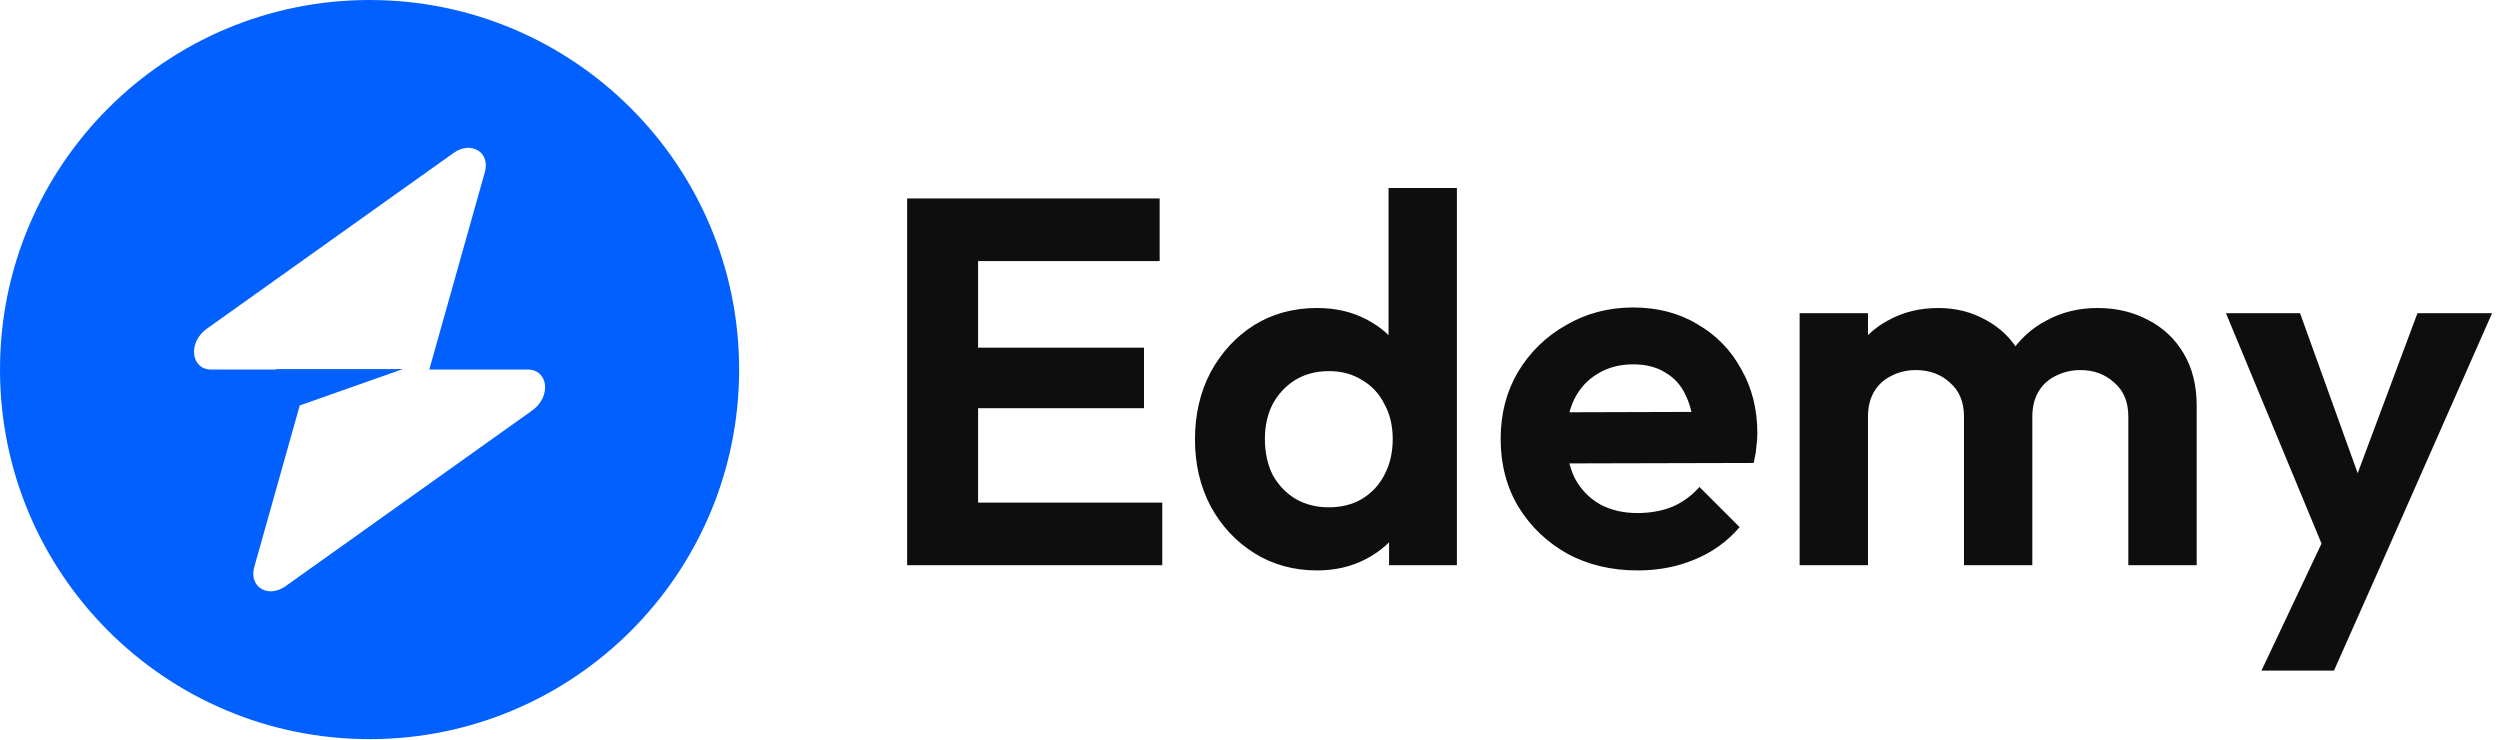
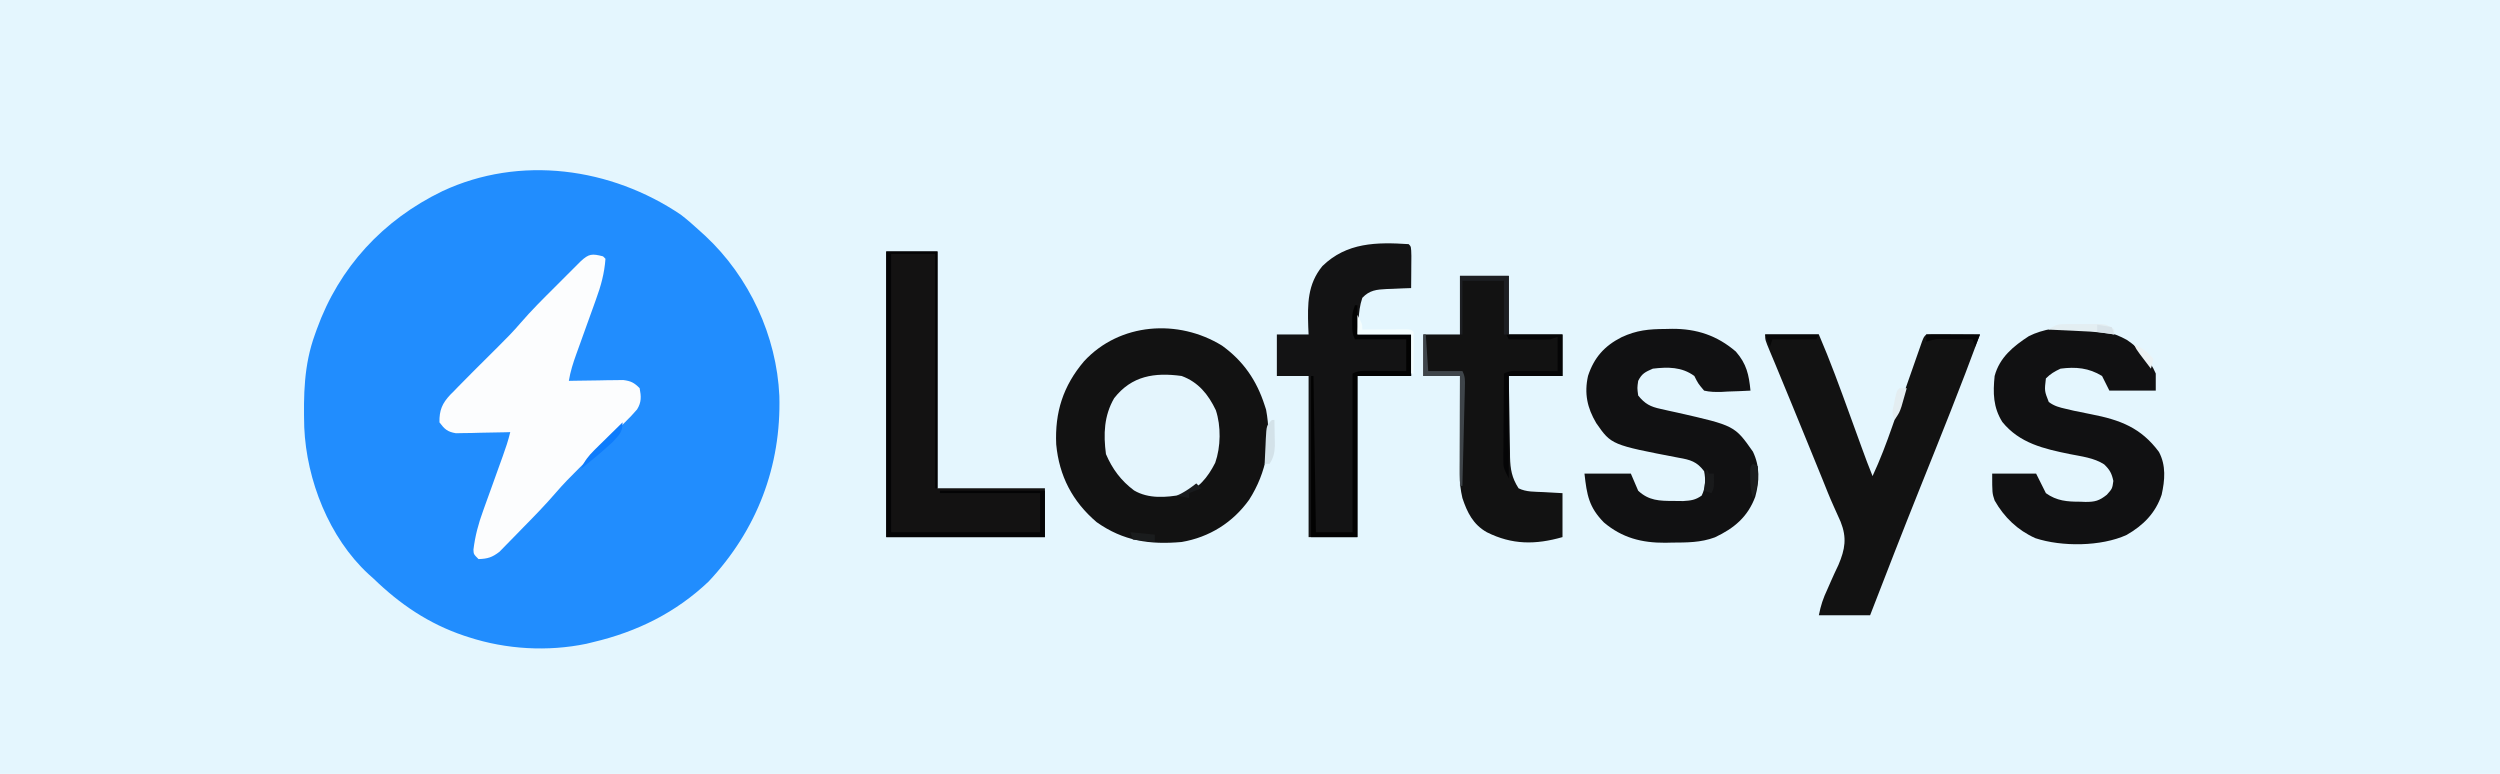
- <svg xmlns="http://www.w3.org/2000/svg" width="115" height="34" viewBox="0 0 115 34" fill="none">
-   <path fill-rule="evenodd" clip-rule="evenodd" d="M17 34C26.389 34 34 26.389 34 17C34 7.611 26.389 0 17 0C7.611 0 0 7.611 0 17C0 26.389 7.611 34 17 34ZM22.303 7.919C22.562 7.002 21.672 6.46 20.859 7.039L9.514 15.121C8.633 15.749 8.771 17 9.722 17H12.71V16.977H18.532L13.788 18.651L11.697 26.081C11.438 26.998 12.328 27.54 13.141 26.961L24.486 18.879C25.367 18.251 25.229 17 24.278 17H19.747L22.303 7.919Z" fill="#0260FF" />
-   <path d="M41.728 26V9.128H44.992V26H41.728ZM44.128 26V23.12H53.464V26H44.128ZM44.128 18.776V15.992H52.624V18.776H44.128ZM44.128 12.008V9.128H53.344V12.008H44.128ZM60.585 26.24C59.513 26.24 58.553 25.976 57.705 25.448C56.857 24.92 56.185 24.2 55.689 23.288C55.209 22.376 54.969 21.352 54.969 20.216C54.969 19.064 55.209 18.032 55.689 17.12C56.185 16.208 56.849 15.488 57.681 14.96C58.529 14.432 59.497 14.168 60.585 14.168C61.417 14.168 62.161 14.336 62.817 14.672C63.489 15.008 64.025 15.48 64.425 16.088C64.841 16.68 65.065 17.352 65.097 18.104V22.232C65.065 22.984 64.849 23.664 64.449 24.272C64.049 24.88 63.513 25.36 62.841 25.712C62.169 26.064 61.417 26.24 60.585 26.24ZM61.113 23.336C61.705 23.336 62.217 23.208 62.649 22.952C63.097 22.68 63.441 22.312 63.681 21.848C63.937 21.368 64.065 20.816 64.065 20.192C64.065 19.584 63.937 19.048 63.681 18.584C63.441 18.104 63.097 17.736 62.649 17.48C62.217 17.208 61.713 17.072 61.137 17.072C60.545 17.072 60.025 17.208 59.577 17.48C59.145 17.752 58.801 18.12 58.545 18.584C58.305 19.048 58.185 19.584 58.185 20.192C58.185 20.816 58.305 21.368 58.545 21.848C58.801 22.312 59.153 22.68 59.601 22.952C60.049 23.208 60.553 23.336 61.113 23.336ZM67.017 26H63.897V22.88L64.401 20.048L63.873 17.264V8.648H67.017V26ZM75.342 26.24C74.126 26.24 73.046 25.984 72.102 25.472C71.158 24.944 70.406 24.224 69.846 23.312C69.302 22.4 69.03 21.36 69.03 20.192C69.03 19.04 69.294 18.016 69.822 17.12C70.366 16.208 71.102 15.488 72.03 14.96C72.958 14.416 73.99 14.144 75.126 14.144C76.246 14.144 77.23 14.4 78.078 14.912C78.942 15.408 79.614 16.096 80.094 16.976C80.59 17.84 80.838 18.824 80.838 19.928C80.838 20.136 80.822 20.352 80.79 20.576C80.774 20.784 80.734 21.024 80.67 21.296L70.926 21.32V18.968L79.206 18.944L77.934 19.928C77.902 19.24 77.774 18.664 77.55 18.2C77.342 17.736 77.03 17.384 76.614 17.144C76.214 16.888 75.718 16.76 75.126 16.76C74.502 16.76 73.958 16.904 73.494 17.192C73.03 17.464 72.67 17.856 72.414 18.368C72.174 18.864 72.054 19.456 72.054 20.144C72.054 20.848 72.182 21.464 72.438 21.992C72.71 22.504 73.094 22.904 73.59 23.192C74.086 23.464 74.662 23.6 75.318 23.6C75.91 23.6 76.446 23.504 76.926 23.312C77.406 23.104 77.822 22.8 78.174 22.4L80.022 24.248C79.462 24.904 78.774 25.4 77.958 25.736C77.158 26.072 76.286 26.24 75.342 26.24ZM82.783 26V14.408H85.927V26H82.783ZM90.343 26V19.16C90.343 18.488 90.127 17.968 89.695 17.6C89.279 17.216 88.759 17.024 88.135 17.024C87.719 17.024 87.343 17.112 87.007 17.288C86.671 17.448 86.407 17.688 86.215 18.008C86.023 18.328 85.927 18.712 85.927 19.16L84.703 18.56C84.703 17.664 84.895 16.888 85.279 16.232C85.679 15.576 86.215 15.072 86.887 14.72C87.559 14.352 88.319 14.168 89.167 14.168C89.967 14.168 90.695 14.352 91.351 14.72C92.007 15.072 92.527 15.576 92.911 16.232C93.295 16.872 93.487 17.648 93.487 18.56V26H90.343ZM97.903 26V19.16C97.903 18.488 97.687 17.968 97.255 17.6C96.839 17.216 96.319 17.024 95.695 17.024C95.295 17.024 94.919 17.112 94.567 17.288C94.231 17.448 93.967 17.688 93.775 18.008C93.583 18.328 93.487 18.712 93.487 19.16L91.687 18.728C91.751 17.8 91.999 17 92.431 16.328C92.863 15.64 93.431 15.112 94.135 14.744C94.839 14.36 95.623 14.168 96.487 14.168C97.351 14.168 98.127 14.352 98.815 14.72C99.503 15.072 100.047 15.584 100.447 16.256C100.847 16.928 101.047 17.728 101.047 18.656V26H97.903ZM107.243 26.096L102.395 14.408H105.803L109.019 23.336H107.867L111.203 14.408H114.635L109.475 26.096H107.243ZM104.027 30.848L107.555 23.384L109.475 26.096L107.363 30.848H104.027Z" fill="#0E0E0E" />
+ <svg xmlns="http://www.w3.org/2000/svg" version="1.1" width="1024" height="317">
+   <path d="M0 0 C337.92 0 675.84 0 1024 0 C1024 104.61 1024 209.22 1024 317 C686.08 317 348.16 317 0 317 C0 212.39 0 107.78 0 0 Z " fill="#E4F6FE" transform="translate(0,0)" />
+   <path d="M0 0 C2.497 1.918 4.816 3.927 7.129 6.062 C8.103 6.946 9.078 7.829 10.082 8.738 C28.015 25.498 39.242 49.642 40.352 74.219 C41.162 103.092 31.168 129.147 11.379 150.25 C-2.034 162.991 -17.961 170.845 -35.871 175.062 C-36.785 175.288 -37.699 175.514 -38.641 175.746 C-54.548 179.046 -71.471 178.062 -86.871 173.062 C-87.839 172.749 -87.839 172.749 -88.826 172.429 C-103.204 167.587 -115.008 159.602 -125.871 149.062 C-126.898 148.146 -126.898 148.146 -127.945 147.211 C-144.069 132.322 -153.325 108.694 -154.25 87.102 C-154.572 73.912 -154.428 61.537 -149.871 49.062 C-149.624 48.368 -149.378 47.673 -149.124 46.957 C-139.959 21.528 -121.995 2.145 -97.684 -9.625 C-65.877 -24.503 -28.633 -19.322 0 0 Z " fill="#218DFE" transform="translate(278.8711,87.9375)" />
+   <path d="M0 0 C8.718 6.286 14.18 14.25 17.449 24.426 C17.739 25.309 17.739 25.309 18.035 26.211 C20.491 39.346 18.254 51.905 11.109 63.105 C4.412 72.465 -5.166 78.476 -16.551 80.426 C-29.541 81.593 -40.422 80.036 -51.363 72.301 C-61.286 63.837 -66.7 53.411 -67.926 40.465 C-68.527 27.316 -65.101 16.518 -56.551 6.426 C-41.931 -9.433 -17.898 -11.046 0 0 Z " fill="#121212" transform="translate(500.5508,141.5742)" />
+   <path d="M0 0 C0.495 0.495 0.495 0.495 1 1 C0.566 6.973 -0.852 12.1 -2.906 17.699 C-3.191 18.497 -3.476 19.295 -3.769 20.118 C-4.672 22.644 -5.585 25.166 -6.5 27.688 C-7.413 30.22 -8.324 32.754 -9.231 35.29 C-9.793 36.86 -10.36 38.43 -10.93 39.997 C-12.243 43.646 -13.382 47.155 -14 51 C-12.895 50.976 -12.895 50.976 -11.769 50.952 C-8.429 50.89 -5.09 50.851 -1.75 50.812 C-0.591 50.787 0.568 50.762 1.762 50.736 C2.877 50.727 3.992 50.717 5.141 50.707 C6.167 50.691 7.193 50.676 8.251 50.659 C11.418 51.052 12.764 51.747 15 54 C15.641 57.364 15.804 59.705 13.946 62.698 C12.401 64.526 10.77 66.199 9.062 67.875 C8.444 68.51 7.825 69.145 7.187 69.799 C5.143 71.885 3.074 73.944 1 76 C-0.49 77.49 -1.98 78.981 -3.469 80.473 C-5.655 82.661 -7.843 84.845 -10.049 87.013 C-13.258 90.18 -16.372 93.37 -19.312 96.789 C-23.546 101.698 -28.045 106.338 -32.598 110.948 C-33.581 111.948 -34.56 112.954 -35.532 113.965 C-36.959 115.446 -38.401 116.91 -39.848 118.371 C-40.693 119.237 -41.539 120.102 -42.41 120.994 C-45.38 123.295 -47.265 123.886 -51 124 C-53 122 -53 122 -53.079 120.146 C-52.389 114.519 -51.049 109.481 -49.094 104.168 C-48.809 103.369 -48.524 102.57 -48.231 101.747 C-47.33 99.224 -46.415 96.705 -45.5 94.188 C-44.587 91.651 -43.678 89.113 -42.769 86.575 C-42.206 85.003 -41.639 83.433 -41.07 81.864 C-39.89 78.598 -38.801 75.377 -38 72 C-38.736 72.021 -39.473 72.042 -40.231 72.063 C-43.571 72.147 -46.91 72.199 -50.25 72.25 C-51.409 72.284 -52.568 72.317 -53.762 72.352 C-54.877 72.364 -55.992 72.377 -57.141 72.391 C-58.167 72.412 -59.193 72.433 -60.251 72.454 C-63.733 71.879 -64.906 70.796 -67 68 C-67.091 63.057 -65.9 60.211 -62.509 56.626 C-62.011 56.13 -61.513 55.635 -61 55.125 C-60.48 54.584 -59.959 54.043 -59.423 53.486 C-57.634 51.638 -55.82 49.817 -54 48 C-53.301 47.299 -52.601 46.598 -51.88 45.875 C-45.95 39.938 -45.95 39.938 -43.053 37.088 C-39.819 33.897 -36.681 30.688 -33.727 27.234 C-29.322 22.12 -24.535 17.385 -19.755 12.625 C-18.17 11.045 -16.589 9.459 -15.01 7.873 C-14 6.864 -12.991 5.856 -11.98 4.848 C-10.618 3.487 -10.618 3.487 -9.227 2.098 C-5.794 -1.136 -4.479 -1.148 0 0 Z " fill="#FCFDFE" transform="translate(247,105)" />
+   <path d="M0 0 C7.26 0 14.52 0 22 0 C26.661 10.827 30.671 21.859 34.688 32.938 C35.702 35.73 36.718 38.523 37.735 41.315 C38.362 43.04 38.989 44.765 39.615 46.49 C41.018 50.352 42.44 54.197 44 58 C47.101 51.347 49.663 44.585 52.074 37.656 C52.444 36.606 52.813 35.556 53.193 34.474 C54.362 31.15 55.525 27.825 56.688 24.5 C57.861 21.146 59.036 17.793 60.214 14.441 C60.944 12.362 61.672 10.282 62.397 8.201 C62.725 7.269 63.052 6.337 63.389 5.377 C63.821 4.142 63.821 4.142 64.261 2.882 C65 1 65 1 66 0 C67.635 -0.087 69.273 -0.107 70.91 -0.098 C71.9 -0.094 72.889 -0.091 73.908 -0.088 C74.949 -0.08 75.99 -0.071 77.062 -0.062 C78.63 -0.056 78.63 -0.056 80.229 -0.049 C82.819 -0.037 85.41 -0.021 88 0 C80.19 21.221 71.734 42.196 63.313 63.18 C56.405 80.4 49.694 97.696 43 115 C36.07 115 29.14 115 22 115 C22.83 110.851 23.737 108.129 25.496 104.387 C25.971 103.302 26.446 102.217 26.936 101.1 C27.926 98.85 28.954 96.618 30.021 94.404 C32.775 87.912 33.537 83.275 30.906 76.672 C30.002 74.563 29.057 72.479 28.089 70.399 C26.448 66.784 24.998 63.096 23.524 59.41 C21.403 54.114 19.227 48.841 17.062 43.562 C16.185 41.419 15.308 39.275 14.432 37.131 C13.57 35.026 12.709 32.921 11.848 30.816 C11.432 29.8 11.016 28.784 10.588 27.737 C8.675 23.069 6.755 18.405 4.812 13.75 C4.316 12.559 4.316 12.559 3.811 11.344 C3.202 9.885 2.591 8.426 1.977 6.97 C0 2.223 0 2.223 0 0 Z " fill="#121212" transform="translate(723,137)" />
+   <path d="M0 0 C1.369 -0.031 1.369 -0.031 2.766 -0.062 C12.795 -0.12 21.2 2.66 28.875 9.25 C33.293 14.331 34.217 18.682 34.875 25.25 C31.792 25.425 28.711 25.531 25.625 25.625 C24.752 25.675 23.88 25.726 22.98 25.777 C20.48 25.835 18.314 25.816 15.875 25.25 C13.426 22.344 13.426 22.344 11.875 19.25 C6.713 15.473 1.033 15.538 -5.125 16.25 C-8.244 17.623 -9.615 18.23 -11.125 21.25 C-11.542 24.166 -11.542 24.166 -11.125 27.25 C-8.362 30.683 -6.139 31.845 -1.875 32.75 C-0.823 32.988 0.229 33.227 1.312 33.473 C2.488 33.729 3.664 33.986 4.875 34.25 C28.39 39.593 28.39 39.593 35.875 50.25 C38.765 56.282 38.576 62.427 36.812 68.75 C33.732 77.022 28.129 81.652 20.305 85.34 C14.501 87.514 8.816 87.465 2.688 87.5 C1.792 87.521 0.897 87.541 -0.025 87.562 C-9.686 87.618 -17.686 85.55 -25.145 79.266 C-31.293 73.008 -32.141 68.105 -33.125 59.25 C-26.855 59.25 -20.585 59.25 -14.125 59.25 C-13.135 61.56 -12.145 63.87 -11.125 66.25 C-6.784 70.32 -2.387 70.432 3.312 70.438 C5.291 70.459 5.291 70.459 7.309 70.48 C10.538 70.272 12.264 70.079 14.875 68.25 C16.44 65.121 16.572 61.639 15.875 58.25 C12.932 54.321 10.234 53.573 5.5 52.75 C-22.115 47.446 -22.115 47.446 -28.289 38.578 C-32.005 32.322 -33.279 26.386 -31.664 19.199 C-29.188 11.699 -24.953 6.944 -17.938 3.375 C-11.698 0.481 -6.798 0.037 0 0 Z " fill="#111112" transform="translate(682.125,134.75)" />
+   <path d="M0 0 C5.131 3.446 9.421 8.046 11.844 13.781 C11.844 16.091 11.844 18.401 11.844 20.781 C5.574 20.781 -0.696 20.781 -7.156 20.781 C-8.146 18.801 -9.136 16.821 -10.156 14.781 C-15.565 11.47 -20.893 10.965 -27.156 11.781 C-29.637 12.946 -31.251 13.876 -33.156 15.781 C-33.765 20.904 -33.765 20.904 -31.973 25.445 C-29.649 27.154 -27.656 27.642 -24.844 28.281 C-23.245 28.656 -23.245 28.656 -21.613 29.039 C-19.283 29.539 -16.947 30.013 -14.605 30.461 C-2.732 32.771 5.802 35.969 13.156 45.906 C16.105 51.455 15.584 57.456 14.254 63.43 C11.74 70.961 6.721 75.989 -0.121 79.906 C-10.574 84.664 -26.665 84.785 -37.469 81.219 C-44.756 77.945 -50.236 72.681 -54.156 65.781 C-55.156 62.781 -55.156 62.781 -55.156 54.781 C-49.216 54.781 -43.276 54.781 -37.156 54.781 C-35.836 57.421 -34.516 60.061 -33.156 62.781 C-28.73 65.955 -24.405 66.301 -19.094 66.281 C-18.4 66.31 -17.705 66.338 -16.99 66.367 C-13.045 66.382 -11.32 65.911 -8.199 63.438 C-5.959 60.923 -5.959 60.923 -5.531 57.781 C-6.179 54.673 -7.016 53.154 -9.306 50.977 C-13.446 48.302 -18.58 47.737 -23.344 46.781 C-33.947 44.617 -43.914 42.359 -51 33.625 C-54.773 27.609 -54.859 21.7 -54.156 14.781 C-52.133 7.2 -46.476 2.587 -40.117 -1.543 C-28.861 -7.211 -10.819 -6.115 0 0 Z " fill="#111112" transform="translate(871.1562,139.2188)" />
+   <path d="M0 0 C6.93 0 13.86 0 21 0 C21 32.01 21 64.02 21 97 C35.52 97 50.04 97 65 97 C65 103.6 65 110.2 65 117 C43.55 117 22.1 117 0 117 C0 78.39 0 39.78 0 0 Z " fill="#131212" transform="translate(363,103)" />
+   <path d="M0 0 C1 1 1 1 1.098 4.816 C1.091 6.398 1.079 7.981 1.062 9.562 C1.058 10.369 1.053 11.175 1.049 12.006 C1.037 14.004 1.019 16.002 1 18 C-0.663 18.056 -0.663 18.056 -2.359 18.113 C-3.823 18.179 -5.286 18.245 -6.75 18.312 C-7.48 18.335 -8.209 18.358 -8.961 18.381 C-13.175 18.592 -16.04 18.854 -19 22 C-20.054 25.162 -20.313 27.869 -20.562 31.188 C-20.707 33.106 -20.851 35.024 -21 37 C-13.74 37 -6.48 37 1 37 C1 42.61 1 48.22 1 54 C-6.26 54 -13.52 54 -21 54 C-21 75.78 -21 97.56 -21 120 C-27.6 120 -34.2 120 -41 120 C-41 98.22 -41 76.44 -41 54 C-45.29 54 -49.58 54 -54 54 C-54 48.39 -54 42.78 -54 37 C-49.71 37 -45.42 37 -41 37 C-41.046 35.961 -41.093 34.922 -41.141 33.852 C-41.433 24.613 -41.501 16.475 -35.34 8.98 C-25.384 -0.73 -13.081 -0.854 0 0 Z " fill="#131314" transform="translate(577,100)" />
+   <path d="M0 0 C6.6 0 13.2 0 20 0 C20 7.92 20 15.84 20 24 C27.26 24 34.52 24 42 24 C42 29.61 42 35.22 42 41 C34.74 41 27.48 41 20 41 C20.074 46.588 20.157 52.173 20.262 57.76 C20.296 59.659 20.324 61.558 20.346 63.458 C20.38 66.193 20.432 68.929 20.488 71.664 C20.495 72.508 20.501 73.352 20.508 74.222 C20.63 79.187 21.239 82.703 24 87 C27.17 88.585 30.637 88.379 34.125 88.562 C36.724 88.707 39.322 88.851 42 89 C42 94.94 42 100.88 42 107 C30.95 110.157 21.406 110.203 11 105 C5.38 101.815 2.983 96.94 1 91 C0.243 87.709 -0.123 84.675 -0.114 81.302 C-0.113 80.401 -0.113 79.5 -0.113 78.573 C-0.108 77.614 -0.103 76.656 -0.098 75.668 C-0.096 74.676 -0.095 73.684 -0.093 72.663 C-0.088 69.504 -0.075 66.346 -0.062 63.188 C-0.057 61.042 -0.053 58.897 -0.049 56.752 C-0.038 51.501 -0.021 46.251 0 41 C-4.95 41 -9.9 41 -15 41 C-15 35.39 -15 29.78 -15 24 C-10.05 24 -5.1 24 0 24 C0 16.08 0 8.16 0 0 Z " fill="#121212" transform="translate(598,113)" />
+   <path d="M0 0 C6.835 2.51 10.923 7.557 14 14 C16.176 20.527 16.045 29.051 13.75 35.562 C10.697 41.56 6.862 46.415 0.203 48.586 C-6.331 49.814 -13.631 50.369 -19.5 46.875 C-24.815 42.903 -28.385 38.117 -31 32 C-32.08 23.902 -31.8 16.251 -27.637 9.094 C-20.431 -0.124 -11.045 -1.508 0 0 Z " fill="#E4F5FD" transform="translate(484,154)" />
+   <path d="M0 0 C6.93 0 13.86 0 21 0 C21 32.01 21 64.02 21 97 C20.67 97 20.34 97 20 97 C20 65.32 20 33.64 20 1 C14.06 1 8.12 1 2 1 C2 38.62 2 76.24 2 115 C22.13 115 42.26 115 63 115 C63 109.72 63 104.44 63 99 C49.47 99 35.94 99 22 99 C22 98.67 22 98.34 22 98 C36.19 98 50.38 98 65 98 C65 104.27 65 110.54 65 117 C43.55 117 22.1 117 0 117 C0 78.39 0 39.78 0 0 Z " fill="#040405" transform="translate(363,103)" />
+   <path d="M0 0 C0.33 0 0.66 0 1 0 C1 3.96 1 7.92 1 12 C8.26 12 15.52 12 23 12 C23 17.61 23 23.22 23 29 C15.74 29 8.48 29 1 29 C1 50.78 1 72.56 1 95 C-5.27 95 -11.54 95 -18 95 C-18 73.22 -18 51.44 -18 29 C-17.67 29 -17.34 29 -17 29 C-16.67 50.12 -16.34 71.24 -16 93 C-11.05 93 -6.1 93 -1 93 C-1 71.55 -1 50.1 -1 28 C1.401 26.8 2.894 26.885 5.57 26.902 C6.466 26.906 7.362 26.909 8.285 26.912 C9.222 26.92 10.159 26.929 11.125 26.938 C12.07 26.942 13.015 26.947 13.988 26.951 C16.326 26.963 18.663 26.981 21 27 C21 22.71 21 18.42 21 14 C14.07 14 7.14 14 0 14 C-1.176 11.647 -1.134 10.179 -1.125 7.562 C-1.128 6.78 -1.13 5.998 -1.133 5.191 C-1 3 -1 3 0 0 Z " fill="#020202" transform="translate(555,125)" />
+   <path d="M0 0 C7.59 0 15.18 0 23 0 C23 5.61 23 11.22 23 17 C15.74 17 8.48 17 1 17 C1 30.86 1 44.72 1 59 C-1.25 54.5 -1.25 54.5 -1.227 50.966 C-1.227 50.185 -1.227 49.405 -1.227 48.601 C-1.211 47.352 -1.211 47.352 -1.195 46.078 C-1.192 45.218 -1.19 44.358 -1.187 43.472 C-1.176 40.731 -1.15 37.991 -1.125 35.25 C-1.115 33.389 -1.106 31.529 -1.098 29.668 C-1.076 25.112 -1.041 20.556 -1 16 C1.401 14.8 2.894 14.885 5.57 14.902 C6.466 14.906 7.362 14.909 8.285 14.912 C9.222 14.92 10.159 14.929 11.125 14.938 C12.07 14.942 13.015 14.947 13.988 14.951 C16.326 14.963 18.663 14.981 21 15 C21 10.38 21 5.76 21 1 C20.01 1.33 19.02 1.66 18 2 C16.665 2.08 15.326 2.108 13.988 2.098 C12.852 2.093 12.852 2.093 11.693 2.088 C10.908 2.08 10.122 2.071 9.312 2.062 C8.515 2.058 7.718 2.053 6.896 2.049 C4.931 2.037 2.965 2.019 1 2 C0.67 1.34 0.34 0.68 0 0 Z " fill="#050506" transform="translate(617,137)" />
+   <path d="M0 0 C6.6 0 13.2 0 20 0 C20 7.92 20 15.84 20 24 C19.34 24 18.68 24 18 24 C18 16.74 18 9.48 18 2 C12.39 2 6.78 2 1 2 C1 9.26 1 16.52 1 24 C0.67 24 0.34 24 0 24 C0 16.08 0 8.16 0 0 Z " fill="#1D1F23" transform="translate(598,113)" />
+   <path d="M0 0 C0.33 0 0.66 0 1 0 C1.33 4.95 1.66 9.9 2 15 C6.62 15 11.24 15 16 15 C17.188 17.376 17.088 18.713 17.022 21.358 C16.992 22.709 16.992 22.709 16.961 24.088 C16.92 25.549 16.92 25.549 16.879 27.039 C16.855 28.035 16.832 29.031 16.807 30.057 C16.731 33.247 16.647 36.436 16.562 39.625 C16.509 41.784 16.457 43.943 16.404 46.102 C16.275 51.401 16.14 56.701 16 62 C15.67 62 15.34 62 15 62 C15 47.15 15 32.3 15 17 C10.05 17 5.1 17 0 17 C0 11.39 0 5.78 0 0 Z " fill="#3F454A" transform="translate(583,137)" />
+   <path d="M0 0 C2 3.75 2 3.75 2 6 C2.601 5.995 3.201 5.99 3.82 5.984 C6.526 5.963 9.232 5.95 11.938 5.938 C13.356 5.925 13.356 5.925 14.803 5.912 C16.151 5.907 16.151 5.907 17.527 5.902 C18.776 5.894 18.776 5.894 20.051 5.886 C22 6 22 6 23 7 C23.073 9.863 23.092 12.701 23.062 15.562 C23.058 16.369 23.053 17.175 23.049 18.006 C23.037 20.004 23.019 22.002 23 24 C22.67 24 22.34 24 22 24 C22 18.72 22 13.44 22 8 C14.74 8 7.48 8 0 8 C0 5.36 0 2.72 0 0 Z " fill="#F4FDFE" transform="translate(556,129)" />
+   <path d="M0 0 C0.924 -0.003 1.849 -0.005 2.801 -0.008 C3.764 -0 4.727 0.008 5.719 0.016 C7.163 0.004 7.163 0.004 8.637 -0.008 C9.561 -0.005 10.485 -0.003 11.438 0 C12.282 0.002 13.127 0.005 13.998 0.007 C16.219 0.266 16.219 0.266 19.219 2.266 C19.219 2.926 19.219 3.586 19.219 4.266 C18.279 4.112 17.339 3.959 16.371 3.801 C11.526 3.109 6.667 2.918 1.781 2.703 C0.859 2.66 -0.063 2.617 -1.014 2.572 C-3.269 2.467 -5.525 2.365 -7.781 2.266 C-4.573 0.127 -3.694 0.01 0 0 Z " fill="#E3EEF2" transform="translate(846.7812,132.7344)" />
+   <path d="M0 0 C7.26 0 14.52 0 22 0 C21.34 1.65 20.68 3.3 20 5 C19.67 4.01 19.34 3.02 19 2 C16.208 1.973 13.417 1.953 10.625 1.938 C9.831 1.929 9.037 1.921 8.219 1.912 C3.976 1.77 3.976 1.77 0 3 C0 2.01 0 1.02 0 0 Z " fill="#050506" transform="translate(789,137)" />
+   <path d="M0 0 C7.26 0 14.52 0 22 0 C21.67 0.66 21.34 1.32 21 2 C15.06 2 9.12 2 3 2 C2.67 2.99 2.34 3.98 2 5 C1.34 3.35 0.68 1.7 0 0 Z " fill="#070707" transform="translate(723,137)" />
+   <path d="M0 0 C0 4.076 -1.26 4.986 -4 8 C-8.164 11.868 -12.522 15.501 -17 19 C-15.607 15.848 -13.975 13.738 -11.523 11.328 C-10.518 10.332 -10.518 10.332 -9.492 9.316 C-8.794 8.634 -8.095 7.953 -7.375 7.25 C-6.669 6.553 -5.962 5.855 -5.234 5.137 C-3.494 3.42 -1.749 1.708 0 0 Z " fill="#0D7CFD" transform="translate(255,173)" />
+   <path d="M0 0 C0.33 0 0.66 0 1 0 C1.054 2.25 1.093 4.5 1.125 6.75 C1.148 8.003 1.171 9.256 1.195 10.547 C1.015 13.728 0.69 15.365 -1 18 C-1.66 18 -2.32 18 -3 18 C-2.886 15.374 -2.76 12.75 -2.625 10.125 C-2.594 9.379 -2.563 8.632 -2.531 7.863 C-2.227 2.227 -2.227 2.227 0 0 Z " fill="#D3E2E9" transform="translate(521,172)" />
+   <path d="M0 0 C0.66 0.33 1.32 0.66 2 1 C2.167 5.921 2.248 9.503 0 14 C-0.854 11.039 -1.135 8.391 -1.125 5.312 C-1.128 4.525 -1.13 3.737 -1.133 2.926 C-1 1 -1 1 0 0 Z " fill="#1C1E20" transform="translate(718,190)" />
+   <path d="M0 0 C0.99 0 1.98 0 3 0 C2.548 1.606 2.088 3.21 1.625 4.812 C1.37 5.706 1.115 6.599 0.852 7.52 C0 10 0 10 -2 13 C-3.351 10.299 -2.74 8.864 -2.125 5.938 C-1.942 5.039 -1.759 4.141 -1.57 3.215 C-1 1 -1 1 0 0 Z " fill="#E3EDF1" transform="translate(778,159)" />
+   <path d="M0 0 C3.3 0.33 6.6 0.66 10 1 C10 1.99 10 2.98 10 4 C7.03 3.67 4.06 3.34 1 3 C0.67 2.01 0.34 1.02 0 0 Z " fill="#1A1C1D" transform="translate(463,218)" />
+   <path d="M0 0 C0.33 0.66 0.66 1.32 1 2 C1.66 2 2.32 2 3 2 C3.125 7.75 3.125 7.75 2 10 C1.01 9.67 0.02 9.34 -1 9 C-0.67 6.03 -0.34 3.06 0 0 Z " fill="#191A1B" transform="translate(699,192)" />
+   <path d="M0 0 C2.97 0.495 2.97 0.495 6 1 C6.33 1.99 6.66 2.98 7 4 C4.69 3.67 2.38 3.34 0 3 C0 2.01 0 1.02 0 0 Z " fill="#D8E3E9" transform="translate(859,133)" />
+   <path d="M0 0 C3.359 1.44 5.716 3.124 8 6 C7.605 8.133 7.605 8.133 7 10 C6.019 8.71 5.04 7.418 4.062 6.125 C3.245 5.046 3.245 5.046 2.41 3.945 C1 2 1 2 0 0 Z " fill="#EBF2F4" transform="translate(874,141)" />
+   <path d="M0 0 C0.66 0.66 1.32 1.32 2 2 C0.35 2.66 -1.3 3.32 -3 4 C-3 4.66 -3 5.32 -3 6 C-4.65 5.67 -6.3 5.34 -8 5 C-7.423 4.732 -6.845 4.464 -6.25 4.188 C-3.967 2.983 -2.026 1.592 0 0 Z " fill="#191B1D" transform="translate(490,198)" />
</svg>
